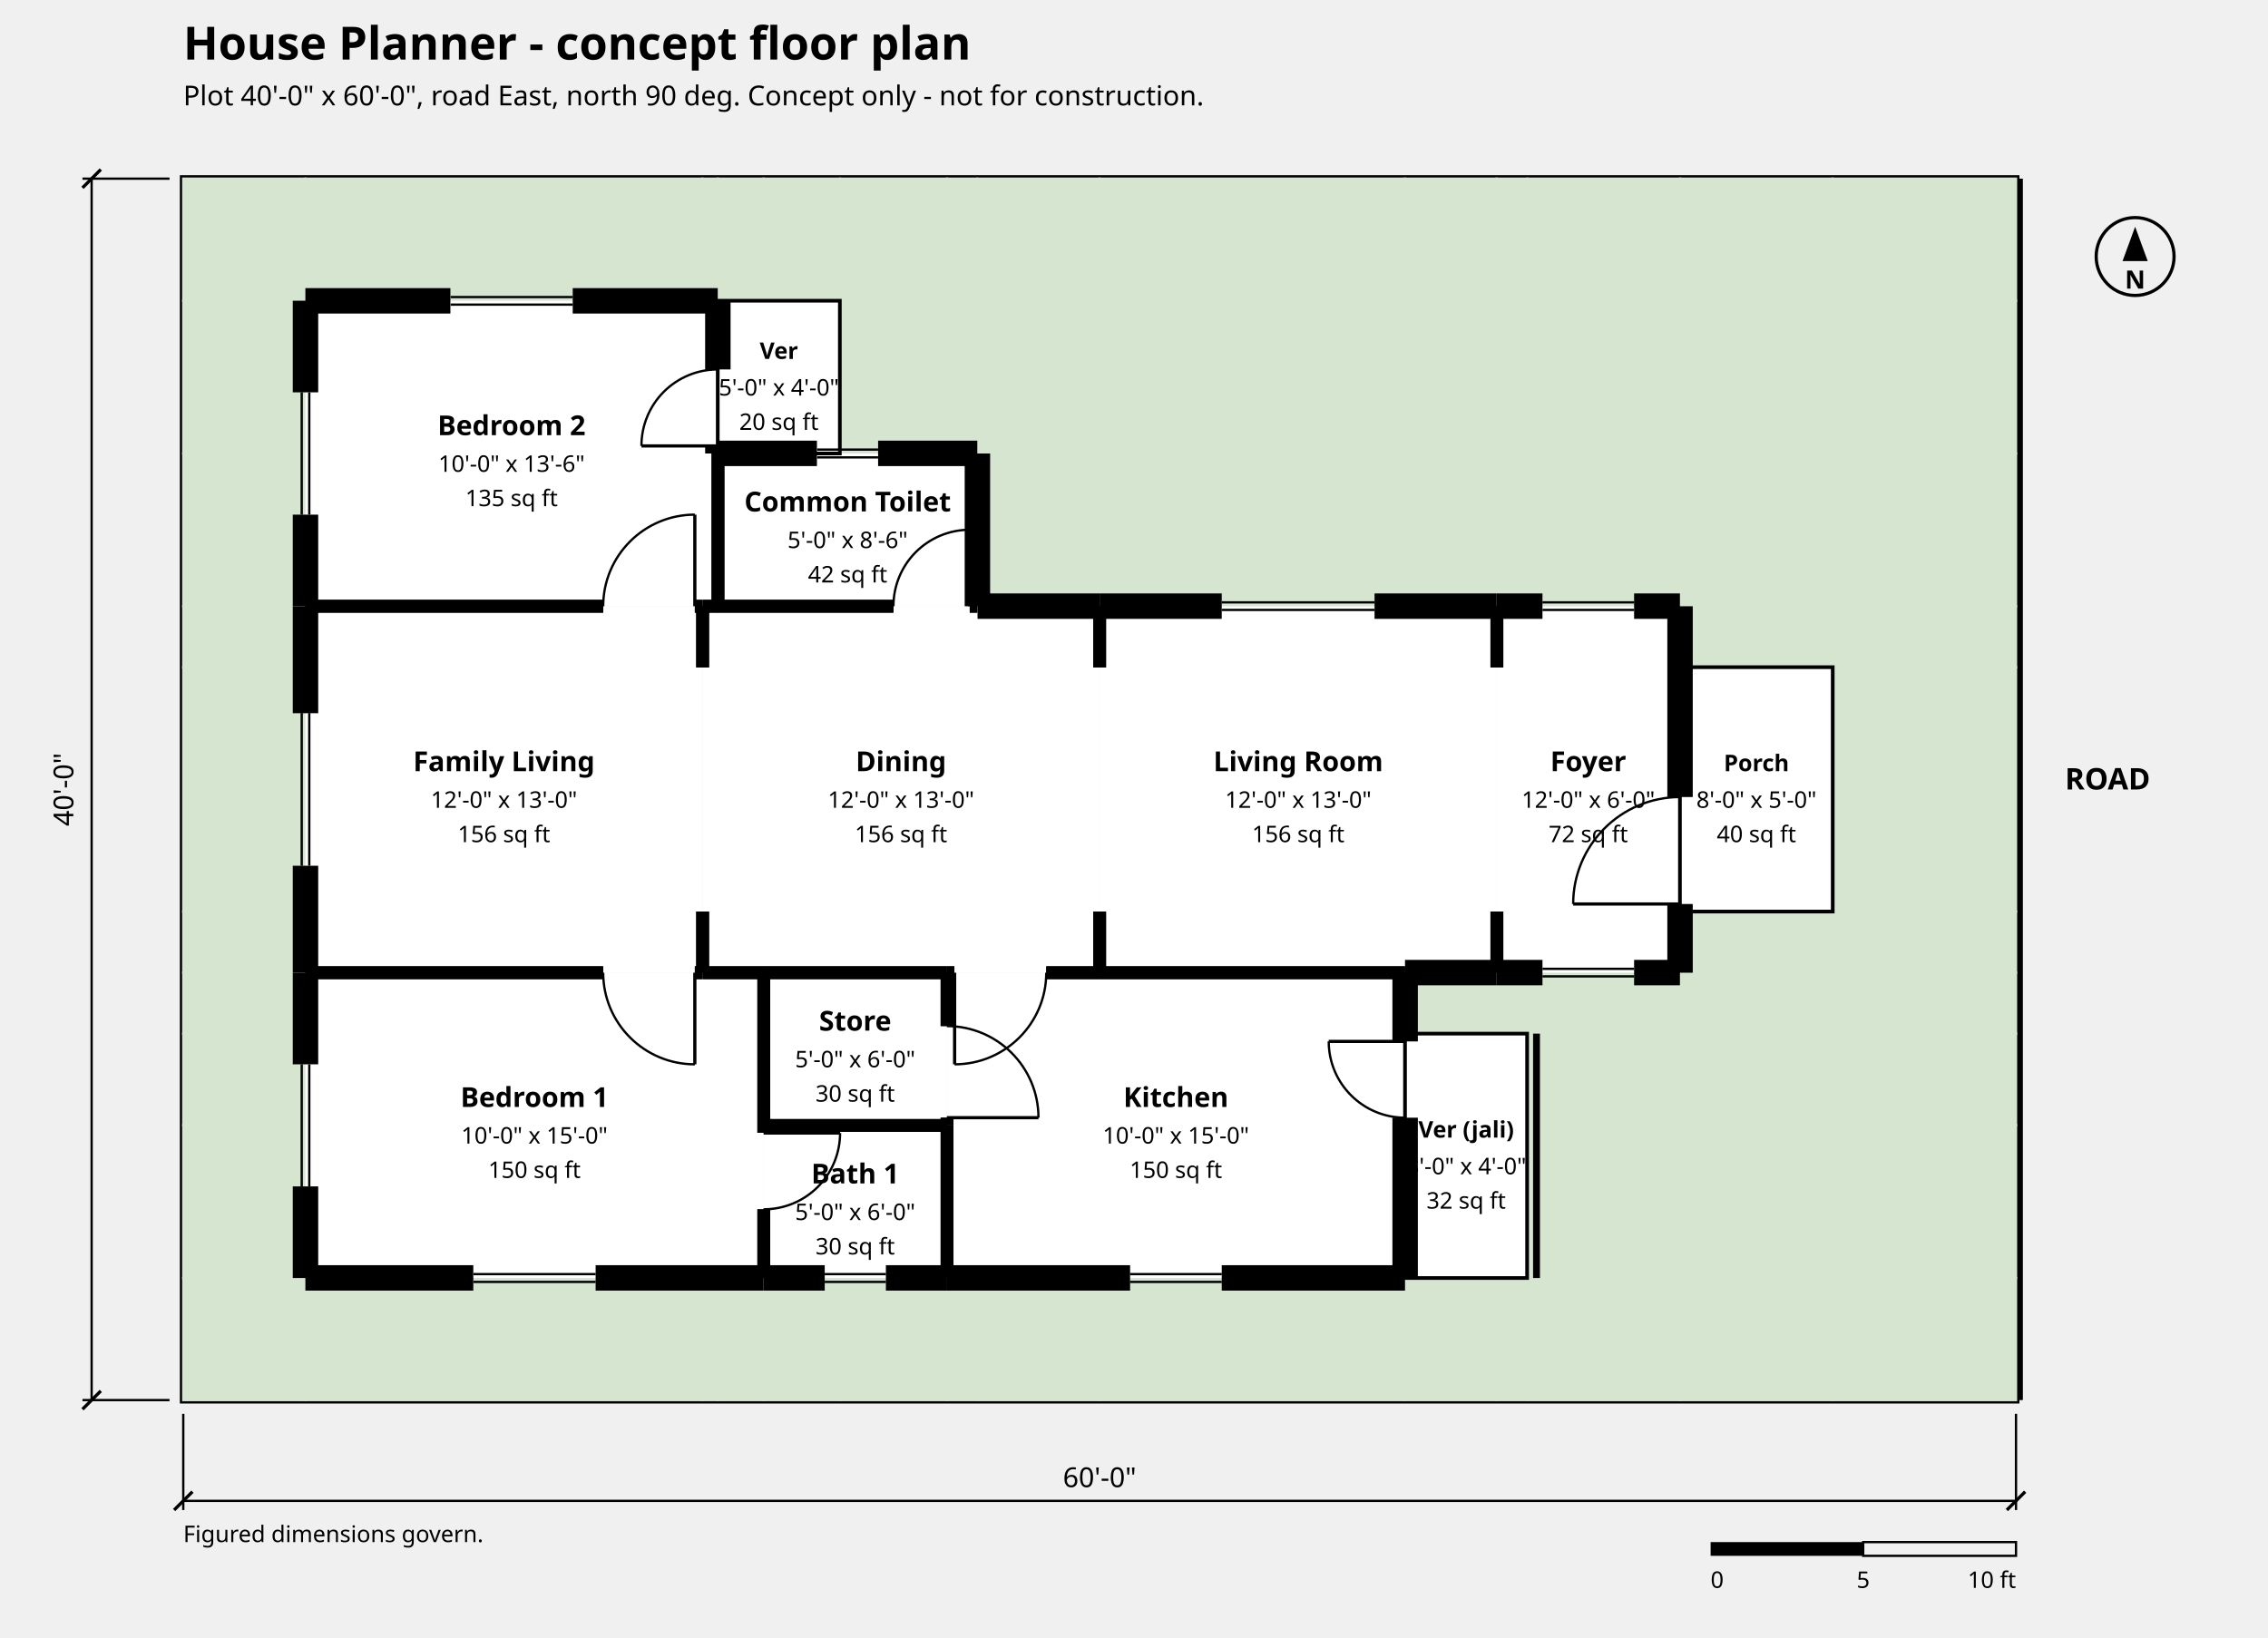
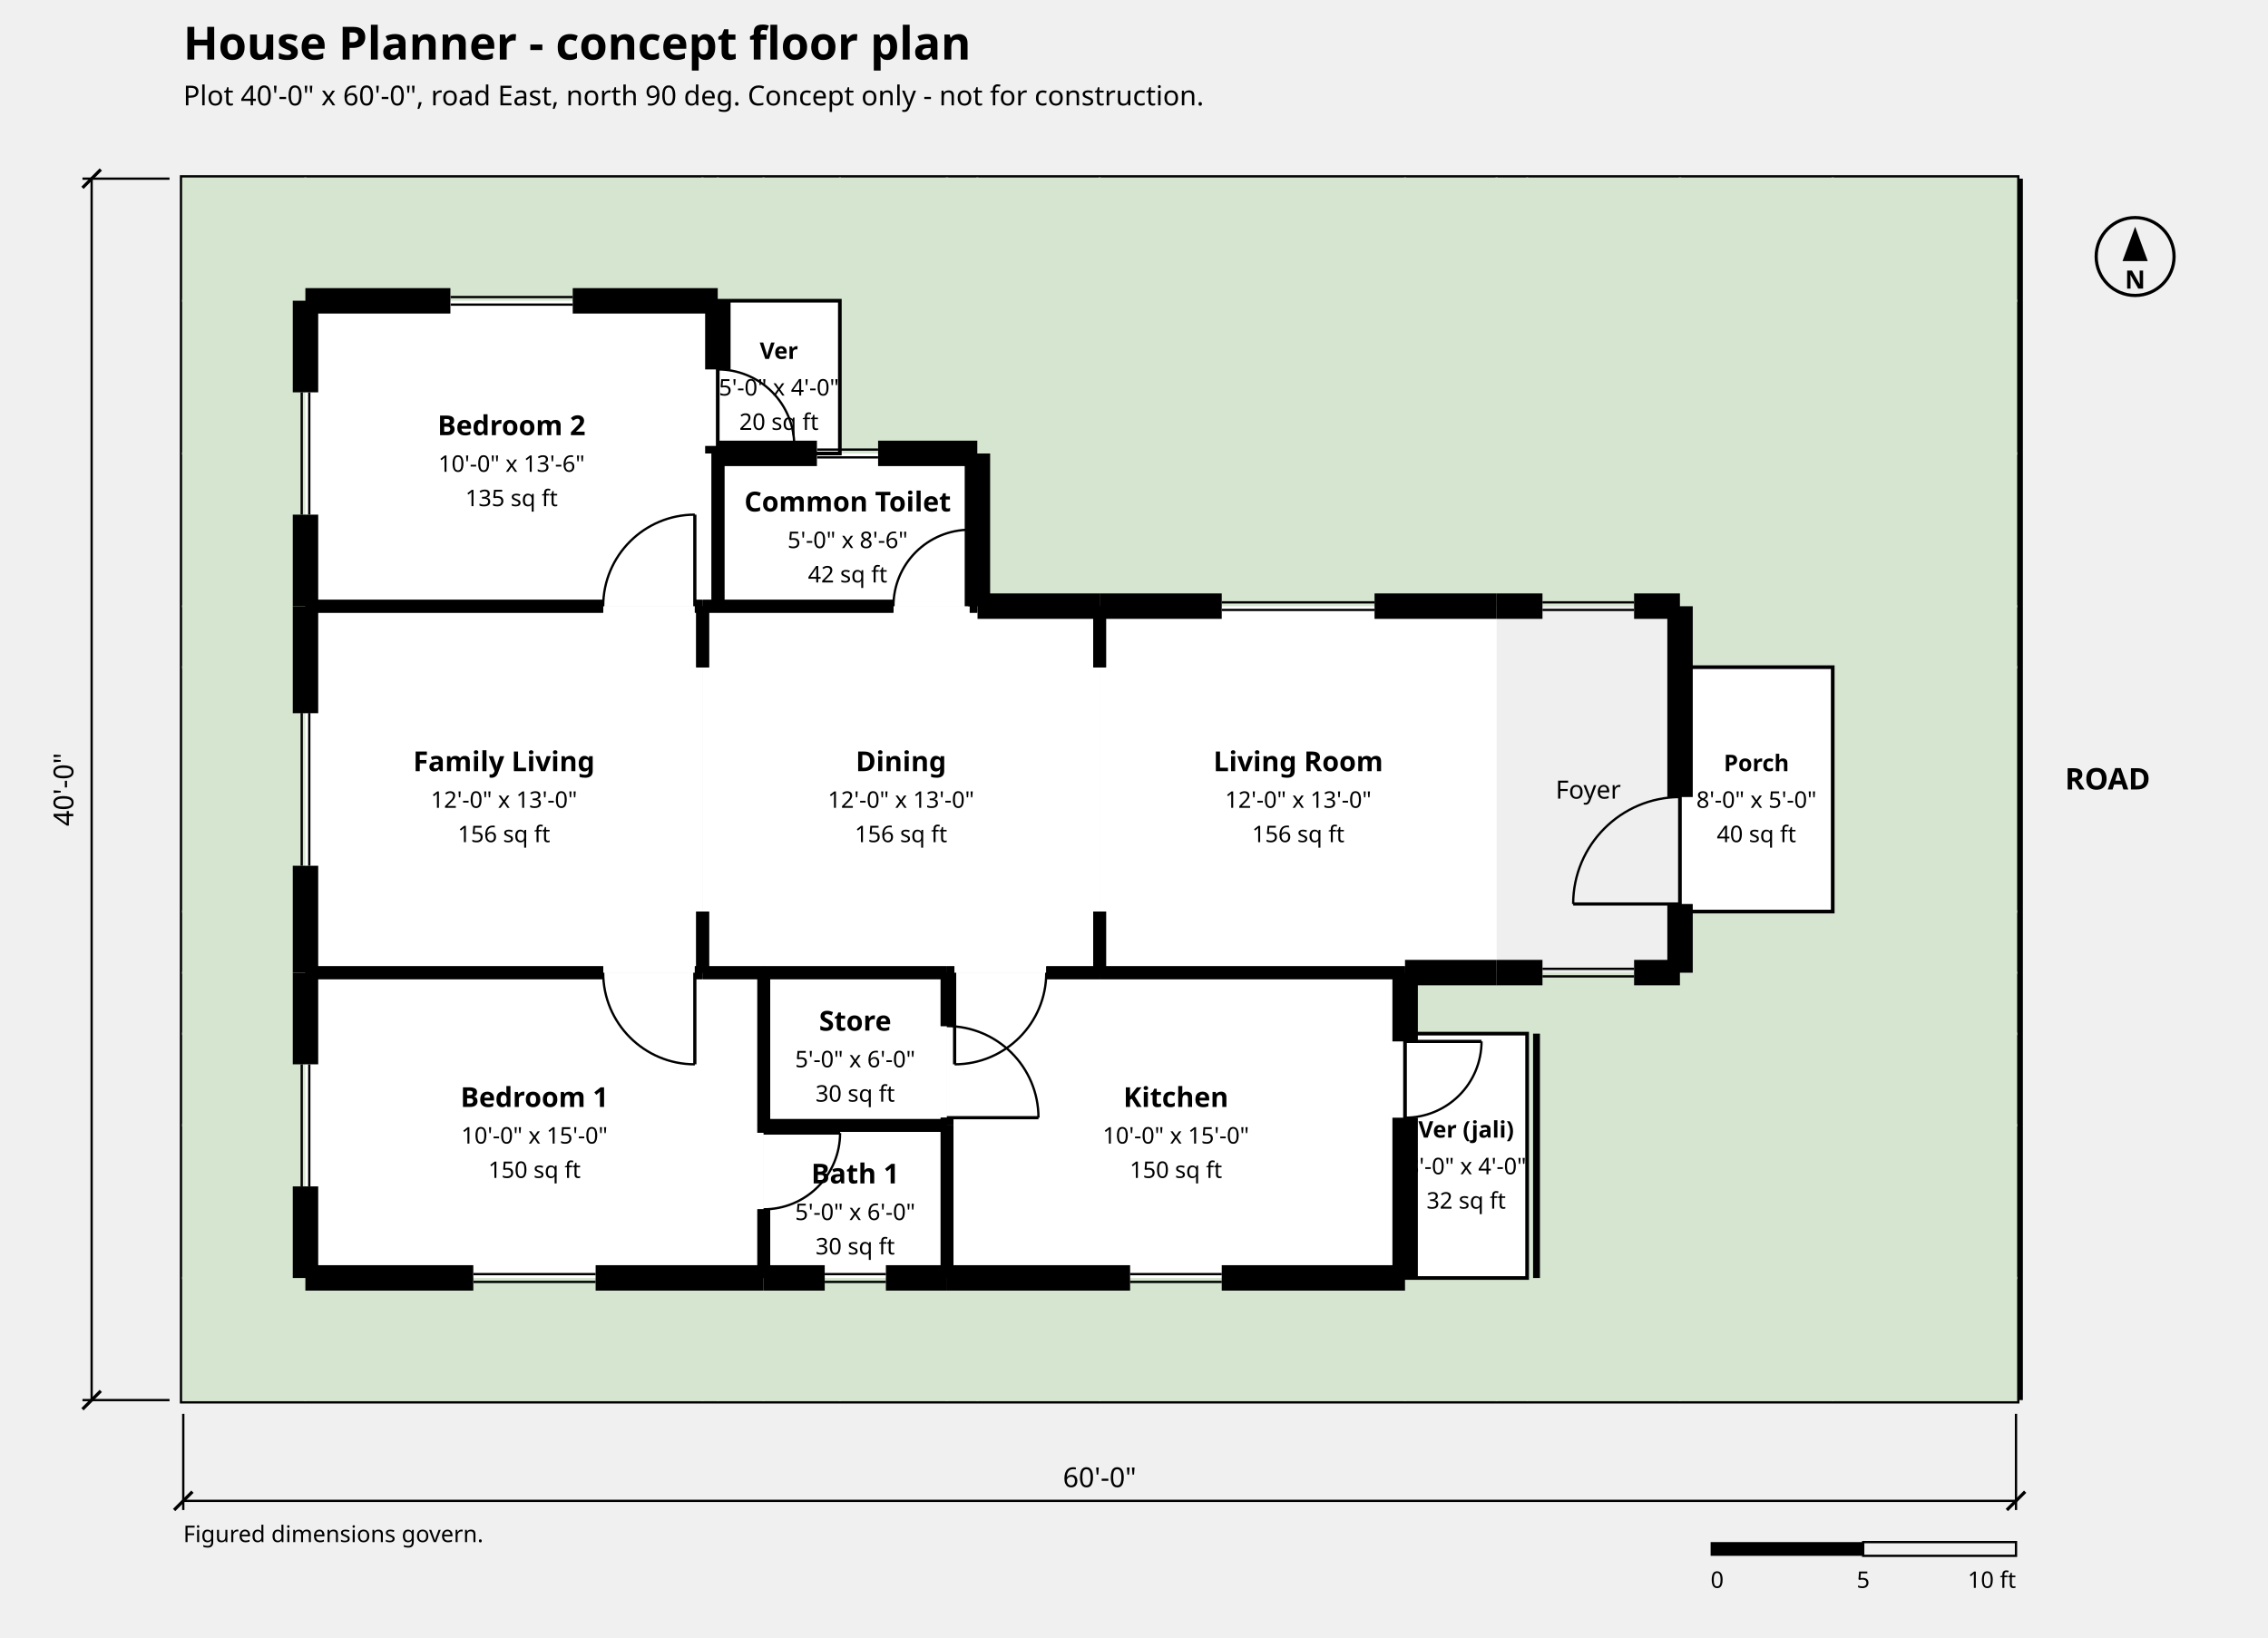
<svg xmlns="http://www.w3.org/2000/svg" viewBox="0 0 990 715" style="width:100%;height:auto;max-width:960px;background:#fff" font-family="sans-serif">
  <text x="80" y="26" font-size="20" font-weight="bold">House Planner - concept floor plan</text>
  <text x="80" y="46" font-size="12">Plot 40'-0" x 60'-0", road East, north 90 deg. Concept only - not for construction.</text>
  <rect x="80.0" y="78.0" width="800.0" height="533.3" fill="none" stroke="#000" stroke-width="3" />
  <rect x="133.3" y="98.0" width="666.7" height="493.3" fill="none" stroke="#000" stroke-width="1.2" stroke-dasharray="7 4" />
  <text x="137.3" y="112.0" font-size="10">setback line</text>
  <line x1="880.0" y1="611.3" x2="880.0" y2="78.0" stroke="#000" stroke-width="6" />
  <text x="920.0" y="344.7" font-size="13" font-weight="bold" text-anchor="middle">ROAD</text>
  <rect x="799.5" y="557.5" width="81.0" height="54.3" fill="#d5e5cf" stroke="none" />
  <rect x="732.8" y="557.5" width="67.7" height="54.3" fill="#d5e5cf" stroke="none" />
  <rect x="666.2" y="557.5" width="67.7" height="54.3" fill="#d5e5cf" stroke="none" />
  <rect x="652.8" y="557.5" width="14.3" height="54.3" fill="#d5e5cf" stroke="none" />
  <rect x="612.8" y="557.5" width="41.0" height="54.3" fill="#d5e5cf" stroke="none" />
  <rect x="479.5" y="557.5" width="134.3" height="54.3" fill="#d5e5cf" stroke="none" />
  <rect x="426.2" y="557.5" width="54.3" height="54.3" fill="#d5e5cf" stroke="none" />
  <rect x="412.8" y="557.5" width="14.3" height="54.3" fill="#d5e5cf" stroke="none" />
  <rect x="366.2" y="557.5" width="47.7" height="54.3" fill="#d5e5cf" stroke="none" />
  <rect x="332.8" y="557.5" width="34.3" height="54.3" fill="#d5e5cf" stroke="none" />
  <rect x="312.8" y="557.5" width="21.0" height="54.3" fill="#d5e5cf" stroke="none" />
  <rect x="306.2" y="557.5" width="7.7" height="54.3" fill="#d5e5cf" stroke="none" />
  <rect x="132.8" y="557.5" width="174.3" height="54.3" fill="#d5e5cf" stroke="none" />
  <rect x="79.5" y="557.5" width="54.3" height="54.3" fill="#d5e5cf" stroke="none" />
  <rect x="799.5" y="490.8" width="81.0" height="67.7" fill="#d5e5cf" stroke="none" />
  <rect x="732.8" y="490.8" width="67.7" height="67.7" fill="#d5e5cf" stroke="none" />
  <rect x="666.2" y="490.8" width="67.7" height="67.7" fill="#d5e5cf" stroke="none" />
  <rect x="79.5" y="490.8" width="54.3" height="67.7" fill="#d5e5cf" stroke="none" />
  <rect x="799.5" y="450.8" width="81.0" height="41.0" fill="#d5e5cf" stroke="none" />
  <rect x="732.8" y="450.8" width="67.7" height="41.0" fill="#d5e5cf" stroke="none" />
  <rect x="666.2" y="450.8" width="67.7" height="41.0" fill="#d5e5cf" stroke="none" />
  <rect x="79.5" y="450.8" width="54.3" height="41.0" fill="#d5e5cf" stroke="none" />
  <rect x="799.5" y="424.2" width="81.0" height="27.7" fill="#d5e5cf" stroke="none" />
  <rect x="732.8" y="424.2" width="67.7" height="27.7" fill="#d5e5cf" stroke="none" />
  <rect x="666.2" y="424.2" width="67.7" height="27.7" fill="#d5e5cf" stroke="none" />
  <rect x="652.8" y="424.2" width="14.3" height="27.7" fill="#d5e5cf" stroke="none" />
  <rect x="612.8" y="424.2" width="41.0" height="27.7" fill="#d5e5cf" stroke="none" />
  <rect x="79.5" y="424.2" width="54.3" height="27.7" fill="#d5e5cf" stroke="none" />
  <rect x="799.5" y="397.5" width="81.0" height="27.7" fill="#d5e5cf" stroke="none" />
  <rect x="732.8" y="397.5" width="67.7" height="27.7" fill="#d5e5cf" stroke="none" />
  <rect x="79.5" y="397.5" width="54.3" height="27.7" fill="#d5e5cf" stroke="none" />
  <rect x="799.5" y="290.8" width="81.0" height="107.7" fill="#d5e5cf" stroke="none" />
  <rect x="79.5" y="290.8" width="54.3" height="107.7" fill="#d5e5cf" stroke="none" />
  <rect x="799.5" y="264.2" width="81.0" height="27.7" fill="#d5e5cf" stroke="none" />
  <rect x="732.8" y="264.2" width="67.7" height="27.7" fill="#d5e5cf" stroke="none" />
  <rect x="79.5" y="264.2" width="54.3" height="27.7" fill="#d5e5cf" stroke="none" />
  <rect x="799.5" y="197.5" width="81.0" height="67.7" fill="#d5e5cf" stroke="none" />
  <rect x="732.8" y="197.5" width="67.7" height="67.7" fill="#d5e5cf" stroke="none" />
  <rect x="666.2" y="197.5" width="67.7" height="67.7" fill="#d5e5cf" stroke="none" />
  <rect x="652.8" y="197.5" width="14.3" height="67.7" fill="#d5e5cf" stroke="none" />
  <rect x="612.8" y="197.5" width="41.0" height="67.7" fill="#d5e5cf" stroke="none" />
  <rect x="479.5" y="197.5" width="134.3" height="67.7" fill="#d5e5cf" stroke="none" />
  <rect x="426.2" y="197.5" width="54.3" height="67.7" fill="#d5e5cf" stroke="none" />
  <rect x="79.5" y="197.5" width="54.3" height="67.7" fill="#d5e5cf" stroke="none" />
  <rect x="799.5" y="130.8" width="81.0" height="67.7" fill="#d5e5cf" stroke="none" />
  <rect x="732.8" y="130.8" width="67.7" height="67.7" fill="#d5e5cf" stroke="none" />
  <rect x="666.2" y="130.8" width="67.7" height="67.7" fill="#d5e5cf" stroke="none" />
  <rect x="652.8" y="130.8" width="14.3" height="67.7" fill="#d5e5cf" stroke="none" />
  <rect x="612.8" y="130.8" width="41.0" height="67.7" fill="#d5e5cf" stroke="none" />
  <rect x="479.5" y="130.8" width="134.3" height="67.7" fill="#d5e5cf" stroke="none" />
  <rect x="426.2" y="130.8" width="54.3" height="67.7" fill="#d5e5cf" stroke="none" />
  <rect x="412.8" y="130.8" width="14.3" height="67.7" fill="#d5e5cf" stroke="none" />
  <rect x="366.2" y="130.8" width="47.7" height="67.7" fill="#d5e5cf" stroke="none" />
  <rect x="79.5" y="130.8" width="54.3" height="67.7" fill="#d5e5cf" stroke="none" />
  <rect x="799.5" y="77.5" width="81.0" height="54.3" fill="#d5e5cf" stroke="none" />
  <rect x="732.8" y="77.5" width="67.7" height="54.3" fill="#d5e5cf" stroke="none" />
  <rect x="666.2" y="77.5" width="67.7" height="54.3" fill="#d5e5cf" stroke="none" />
  <rect x="652.8" y="77.5" width="14.3" height="54.3" fill="#d5e5cf" stroke="none" />
  <rect x="612.8" y="77.5" width="41.0" height="54.3" fill="#d5e5cf" stroke="none" />
  <rect x="479.5" y="77.5" width="134.3" height="54.3" fill="#d5e5cf" stroke="none" />
  <rect x="426.2" y="77.5" width="54.3" height="54.3" fill="#d5e5cf" stroke="none" />
  <rect x="412.8" y="77.5" width="14.3" height="54.3" fill="#d5e5cf" stroke="none" />
  <rect x="366.2" y="77.5" width="47.7" height="54.3" fill="#d5e5cf" stroke="none" />
  <rect x="332.8" y="77.5" width="34.3" height="54.3" fill="#d5e5cf" stroke="none" />
  <rect x="312.8" y="77.5" width="21.0" height="54.3" fill="#d5e5cf" stroke="none" />
  <rect x="306.2" y="77.5" width="7.7" height="54.3" fill="#d5e5cf" stroke="none" />
  <rect x="132.8" y="77.5" width="174.3" height="54.3" fill="#d5e5cf" stroke="none" />
  <rect x="79.5" y="77.5" width="54.3" height="54.3" fill="#d5e5cf" stroke="none" />
  <g>
-     <rect x="653.3" y="264.7" width="80.0" height="160.0" fill="#fff" stroke="none" />
-     <text x="693.3" y="336.7" font-size="12" font-weight="bold" text-anchor="middle">Foyer</text>
-     <text x="693.3" y="352.7" font-size="10" text-anchor="middle">12'-0" x 6'-0"</text>
-     <text x="693.3" y="367.7" font-size="10" text-anchor="middle">72 sq ft</text>
+     <rect x="653.3" y="264.7" width="80.0" height="160.0" fill="#efefef" stroke="none" />
+     <text x="693.3" y="348.7" font-size="11" text-anchor="middle">Foyer</text>
  </g>
  <g>
    <rect x="480.0" y="264.7" width="173.3" height="160.0" fill="#fff" stroke="none" />
    <text x="566.7" y="336.7" font-size="12" font-weight="bold" text-anchor="middle">Living Room</text>
    <text x="566.7" y="352.7" font-size="10" text-anchor="middle">12'-0" x 13'-0"</text>
    <text x="566.7" y="367.7" font-size="10" text-anchor="middle">156 sq ft</text>
  </g>
  <g>
    <rect x="306.7" y="264.7" width="173.3" height="160.0" fill="#fff" stroke="none" />
    <text x="393.3" y="336.7" font-size="12" font-weight="bold" text-anchor="middle">Dining</text>
    <text x="393.3" y="352.7" font-size="10" text-anchor="middle">12'-0" x 13'-0"</text>
    <text x="393.3" y="367.7" font-size="10" text-anchor="middle">156 sq ft</text>
  </g>
  <g>
    <rect x="133.3" y="264.7" width="173.3" height="160.0" fill="#fff" stroke="none" />
    <text x="220.0" y="336.7" font-size="12" font-weight="bold" text-anchor="middle">Family Living</text>
    <text x="220.0" y="352.7" font-size="10" text-anchor="middle">12'-0" x 13'-0"</text>
    <text x="220.0" y="367.7" font-size="10" text-anchor="middle">156 sq ft</text>
  </g>
  <g>
    <rect x="133.3" y="424.7" width="200.0" height="133.3" fill="#fff" stroke="none" />
    <text x="233.3" y="483.3" font-size="12" font-weight="bold" text-anchor="middle">Bedroom 1</text>
    <text x="233.3" y="499.3" font-size="10" text-anchor="middle">10'-0" x 15'-0"</text>
    <text x="233.3" y="514.3" font-size="10" text-anchor="middle">150 sq ft</text>
  </g>
  <g>
    <rect x="333.3" y="491.3" width="80.0" height="66.7" fill="#fff" stroke="none" />
    <text x="373.3" y="516.7" font-size="12" font-weight="bold" text-anchor="middle">Bath 1</text>
    <text x="373.3" y="532.7" font-size="10" text-anchor="middle">5'-0" x 6'-0"</text>
    <text x="373.3" y="547.7" font-size="10" text-anchor="middle">30 sq ft</text>
  </g>
  <g>
    <rect x="333.3" y="424.7" width="80.0" height="66.7" fill="#fff" stroke="none" />
    <text x="373.3" y="450.0" font-size="12" font-weight="bold" text-anchor="middle">Store</text>
    <text x="373.3" y="466.0" font-size="10" text-anchor="middle">5'-0" x 6'-0"</text>
    <text x="373.3" y="481.0" font-size="10" text-anchor="middle">30 sq ft</text>
  </g>
  <g>
    <rect x="413.3" y="424.7" width="200.0" height="133.3" fill="#fff" stroke="none" />
    <text x="513.3" y="483.3" font-size="12" font-weight="bold" text-anchor="middle">Kitchen</text>
    <text x="513.3" y="499.3" font-size="10" text-anchor="middle">10'-0" x 15'-0"</text>
    <text x="513.3" y="514.3" font-size="10" text-anchor="middle">150 sq ft</text>
  </g>
  <g>
    <rect x="133.3" y="131.3" width="180.0" height="133.3" fill="#fff" stroke="none" />
    <text x="223.3" y="190.0" font-size="12" font-weight="bold" text-anchor="middle">Bedroom 2</text>
    <text x="223.3" y="206.0" font-size="10" text-anchor="middle">10'-0" x 13'-6"</text>
    <text x="223.3" y="221.0" font-size="10" text-anchor="middle">135 sq ft</text>
  </g>
  <g>
    <rect x="313.3" y="198.0" width="113.3" height="66.7" fill="#fff" stroke="none" />
    <text x="370.0" y="223.3" font-size="12" font-weight="bold" text-anchor="middle">Common Toilet</text>
    <text x="370.0" y="239.3" font-size="10" text-anchor="middle">5'-0" x 8'-6"</text>
    <text x="370.0" y="254.3" font-size="10" text-anchor="middle">42 sq ft</text>
  </g>
  <g>
    <rect x="733.3" y="291.3" width="66.7" height="106.7" fill="#fff" stroke="#000" stroke-width="1.6" />
    <text x="766.7" y="336.7" font-size="10" font-weight="bold" text-anchor="middle">Porch</text>
    <text x="766.7" y="352.7" font-size="10" text-anchor="middle">8'-0" x 5'-0"</text>
    <text x="766.7" y="367.7" font-size="10" text-anchor="middle">40 sq ft</text>
  </g>
  <g>
    <rect x="313.3" y="131.3" width="53.3" height="66.7" fill="#fff" stroke="#000" stroke-width="1.6" />
    <text x="340.0" y="156.7" font-size="10" font-weight="bold" text-anchor="middle">Ver</text>
    <text x="340.0" y="172.7" font-size="10" text-anchor="middle">5'-0" x 4'-0"</text>
    <text x="340.0" y="187.7" font-size="10" text-anchor="middle">20 sq ft</text>
  </g>
  <g>
    <rect x="613.3" y="451.3" width="53.3" height="106.7" fill="#fff" stroke="#000" stroke-width="1.6" />
    <line x1="670.7" y1="558.0" x2="670.7" y2="451.3" stroke="#000" stroke-width="3" />
    <text x="640.0" y="496.7" font-size="10" font-weight="bold" text-anchor="middle">Ver (jali)</text>
    <text x="640.0" y="512.7" font-size="10" text-anchor="middle">8'-0" x 4'-0"</text>
    <text x="640.0" y="527.7" font-size="10" text-anchor="middle">32 sq ft</text>
  </g>
-   <rect x="650.6" y="398.0" width="5.6" height="26.7" fill="#000" stroke="none" />
-   <rect x="650.6" y="264.7" width="5.6" height="26.7" fill="#000" stroke="none" />
  <rect x="727.8" y="394.7" width="11.1" height="30.0" fill="#000" stroke="none" />
  <rect x="727.8" y="264.7" width="11.1" height="83.3" fill="#000" stroke="none" />
  <rect x="713.3" y="259.1" width="20.0" height="11.1" fill="#000" stroke="none" />
  <rect x="653.3" y="259.1" width="20.0" height="11.1" fill="#000" stroke="none" />
  <rect x="713.3" y="419.1" width="20.0" height="11.1" fill="#000" stroke="none" />
  <rect x="653.3" y="419.1" width="20.0" height="11.1" fill="#000" stroke="none" />
  <rect x="477.2" y="398.0" width="5.6" height="26.7" fill="#000" stroke="none" />
  <rect x="477.2" y="264.7" width="5.6" height="26.7" fill="#000" stroke="none" />
-   <rect x="650.6" y="398.0" width="5.6" height="26.7" fill="#000" stroke="none" />
-   <rect x="650.6" y="264.7" width="5.6" height="26.7" fill="#000" stroke="none" />
  <rect x="600.0" y="259.1" width="53.3" height="11.1" fill="#000" stroke="none" />
  <rect x="480.0" y="259.1" width="53.3" height="11.1" fill="#000" stroke="none" />
  <rect x="613.3" y="419.1" width="40.0" height="11.1" fill="#000" stroke="none" />
  <rect x="480.0" y="421.9" width="133.3" height="5.6" fill="#000" stroke="none" />
  <rect x="303.9" y="398.0" width="5.6" height="26.7" fill="#000" stroke="none" />
  <rect x="303.9" y="264.7" width="5.6" height="26.7" fill="#000" stroke="none" />
  <rect x="477.2" y="398.0" width="5.6" height="26.7" fill="#000" stroke="none" />
  <rect x="477.2" y="264.7" width="5.6" height="26.7" fill="#000" stroke="none" />
  <rect x="426.7" y="259.1" width="53.3" height="11.1" fill="#000" stroke="none" />
  <rect x="306.7" y="261.9" width="6.7" height="5.6" fill="#000" stroke="none" />
  <rect x="423.3" y="261.9" width="3.3" height="5.6" fill="#000" stroke="none" />
  <rect x="313.3" y="261.9" width="76.7" height="5.6" fill="#000" stroke="none" />
  <rect x="306.7" y="421.9" width="26.7" height="5.6" fill="#000" stroke="none" />
  <rect x="333.3" y="421.9" width="80.0" height="5.6" fill="#000" stroke="none" />
  <rect x="456.7" y="421.9" width="23.3" height="5.6" fill="#000" stroke="none" />
  <rect x="413.3" y="421.9" width="3.3" height="5.6" fill="#000" stroke="none" />
  <rect x="127.8" y="378.0" width="11.1" height="46.7" fill="#000" stroke="none" />
  <rect x="127.8" y="264.7" width="11.1" height="46.7" fill="#000" stroke="none" />
  <rect x="303.9" y="398.0" width="5.6" height="26.7" fill="#000" stroke="none" />
  <rect x="303.9" y="264.7" width="5.6" height="26.7" fill="#000" stroke="none" />
  <rect x="303.3" y="261.9" width="3.3" height="5.6" fill="#000" stroke="none" />
  <rect x="133.3" y="261.9" width="130.0" height="5.6" fill="#000" stroke="none" />
  <rect x="303.3" y="421.9" width="3.3" height="5.6" fill="#000" stroke="none" />
  <rect x="133.3" y="421.9" width="130.0" height="5.6" fill="#000" stroke="none" />
  <rect x="127.8" y="518.0" width="11.1" height="40.0" fill="#000" stroke="none" />
  <rect x="127.8" y="424.7" width="11.1" height="40.0" fill="#000" stroke="none" />
  <rect x="330.6" y="528.0" width="5.6" height="30.0" fill="#000" stroke="none" />
  <rect x="330.6" y="491.3" width="5.6" height="3.3" fill="#000" stroke="none" />
  <rect x="330.6" y="424.7" width="5.6" height="66.7" fill="#000" stroke="none" />
  <rect x="306.7" y="421.9" width="26.7" height="5.6" fill="#000" stroke="none" />
  <rect x="303.3" y="421.9" width="3.3" height="5.6" fill="#000" stroke="none" />
  <rect x="133.3" y="421.9" width="130.0" height="5.6" fill="#000" stroke="none" />
  <rect x="260.0" y="552.4" width="73.3" height="11.1" fill="#000" stroke="none" />
  <rect x="133.3" y="552.4" width="73.3" height="11.1" fill="#000" stroke="none" />
  <rect x="330.6" y="528.0" width="5.6" height="30.0" fill="#000" stroke="none" />
  <rect x="330.6" y="491.3" width="5.6" height="3.3" fill="#000" stroke="none" />
  <rect x="410.6" y="491.3" width="5.6" height="66.7" fill="#000" stroke="none" />
  <rect x="333.3" y="488.6" width="80.0" height="5.6" fill="#000" stroke="none" />
  <rect x="386.7" y="552.4" width="26.7" height="11.1" fill="#000" stroke="none" />
  <rect x="333.3" y="552.4" width="26.7" height="11.1" fill="#000" stroke="none" />
  <rect x="330.6" y="424.7" width="5.6" height="66.7" fill="#000" stroke="none" />
  <rect x="410.6" y="488.0" width="5.6" height="3.3" fill="#000" stroke="none" />
  <rect x="410.6" y="424.7" width="5.6" height="23.3" fill="#000" stroke="none" />
  <rect x="333.3" y="421.9" width="80.0" height="5.6" fill="#000" stroke="none" />
  <rect x="333.3" y="488.6" width="80.0" height="5.6" fill="#000" stroke="none" />
  <rect x="410.6" y="491.3" width="5.6" height="66.7" fill="#000" stroke="none" />
  <rect x="410.6" y="488.0" width="5.6" height="3.3" fill="#000" stroke="none" />
  <rect x="410.6" y="424.7" width="5.6" height="23.3" fill="#000" stroke="none" />
  <rect x="607.8" y="488.0" width="11.1" height="70.0" fill="#000" stroke="none" />
  <rect x="607.8" y="424.7" width="11.1" height="30.0" fill="#000" stroke="none" />
  <rect x="480.0" y="421.9" width="133.3" height="5.6" fill="#000" stroke="none" />
  <rect x="456.7" y="421.9" width="23.3" height="5.6" fill="#000" stroke="none" />
  <rect x="413.3" y="421.9" width="3.3" height="5.6" fill="#000" stroke="none" />
  <rect x="533.3" y="552.4" width="80.0" height="11.1" fill="#000" stroke="none" />
  <rect x="413.3" y="552.4" width="80.0" height="11.1" fill="#000" stroke="none" />
  <rect x="127.8" y="224.7" width="11.1" height="40.0" fill="#000" stroke="none" />
  <rect x="127.8" y="131.3" width="11.1" height="40.0" fill="#000" stroke="none" />
  <rect x="307.8" y="194.7" width="11.1" height="3.3" fill="#000" stroke="none" />
  <rect x="307.8" y="131.3" width="11.1" height="30.0" fill="#000" stroke="none" />
  <rect x="310.6" y="198.0" width="5.6" height="66.7" fill="#000" stroke="none" />
  <rect x="250.0" y="125.8" width="63.3" height="11.1" fill="#000" stroke="none" />
  <rect x="133.3" y="125.8" width="63.3" height="11.1" fill="#000" stroke="none" />
  <rect x="306.7" y="261.9" width="6.7" height="5.6" fill="#000" stroke="none" />
  <rect x="303.3" y="261.9" width="3.3" height="5.6" fill="#000" stroke="none" />
  <rect x="133.3" y="261.9" width="130.0" height="5.6" fill="#000" stroke="none" />
  <rect x="310.6" y="198.0" width="5.6" height="66.7" fill="#000" stroke="none" />
  <rect x="421.1" y="198.0" width="11.1" height="66.7" fill="#000" stroke="none" />
  <rect x="383.3" y="192.4" width="43.3" height="11.1" fill="#000" stroke="none" />
  <rect x="313.3" y="192.4" width="43.3" height="11.1" fill="#000" stroke="none" />
  <rect x="423.3" y="261.9" width="3.3" height="5.6" fill="#000" stroke="none" />
  <rect x="313.3" y="261.9" width="76.7" height="5.6" fill="#000" stroke="none" />
  <line x1="733.3" y1="394.7" x2="686.7" y2="394.7" stroke="#000" stroke-width="1.4" />
  <path d="M 686.7 394.7 A 46.7 46.7 0 0 1 733.3 348.0" fill="none" stroke="#000" stroke-width="1" />
  <line x1="303.3" y1="424.7" x2="303.3" y2="464.7" stroke="#000" stroke-width="1.4" />
  <path d="M 303.3 464.7 A 40.0 40.0 0 0 1 263.3 424.7" fill="none" stroke="#000" stroke-width="1" />
  <line x1="303.3" y1="264.7" x2="303.3" y2="224.7" stroke="#000" stroke-width="1.4" />
  <path d="M 303.3 224.7 A 40.0 40.0 0 0 0 263.3 264.7" fill="none" stroke="#000" stroke-width="1" />
  <line x1="416.7" y1="424.7" x2="416.7" y2="464.7" stroke="#000" stroke-width="1.4" />
  <path d="M 416.7 464.7 A 40.0 40.0 0 0 0 456.7 424.7" fill="none" stroke="#000" stroke-width="1" />
-   <line x1="613.3" y1="454.7" x2="580.0" y2="454.7" stroke="#000" stroke-width="1.4" />
-   <path d="M 580.0 454.7 A 33.3 33.3 0 0 0 613.3 488.0" fill="none" stroke="#000" stroke-width="1" />
+   <line x1="613.3" y1="454.7" x2="646.7" y2="454.7" stroke="#000" stroke-width="1.4" />
+   <path d="M 646.7 454.7 A 33.3 33.3 0 0 1 613.3 488.0" fill="none" stroke="#000" stroke-width="1" />
  <line x1="413.3" y1="488.0" x2="453.3" y2="488.0" stroke="#000" stroke-width="1.4" />
  <path d="M 453.3 488.0 A 40.0 40.0 0 0 0 413.3 448.0" fill="none" stroke="#000" stroke-width="1" />
  <line x1="333.3" y1="494.7" x2="366.7" y2="494.7" stroke="#000" stroke-width="1.4" />
  <path d="M 366.7 494.7 A 33.3 33.3 0 0 1 333.3 528.0" fill="none" stroke="#000" stroke-width="1" />
  <line x1="423.3" y1="264.7" x2="423.3" y2="231.3" stroke="#000" stroke-width="1.4" />
  <path d="M 423.3 231.3 A 33.3 33.3 0 0 0 390.0 264.7" fill="none" stroke="#000" stroke-width="1" />
-   <line x1="313.3" y1="194.7" x2="280.0" y2="194.7" stroke="#000" stroke-width="1.4" />
-   <path d="M 280.0 194.7 A 33.3 33.3 0 0 1 313.3 161.3" fill="none" stroke="#000" stroke-width="1" />
+   <line x1="313.3" y1="194.7" x2="346.7" y2="194.7" stroke="#000" stroke-width="1.4" />
+   <path d="M 346.7 194.7 A 33.3 33.3 0 0 0 313.3 161.3" fill="none" stroke="#000" stroke-width="1" />
  <line x1="135.0" y1="518.0" x2="135.0" y2="464.7" stroke="#000" stroke-width="1" />
  <line x1="131.7" y1="518.0" x2="131.7" y2="464.7" stroke="#000" stroke-width="1" />
  <line x1="260.0" y1="556.3" x2="206.7" y2="556.3" stroke="#000" stroke-width="1" />
  <line x1="260.0" y1="559.7" x2="206.7" y2="559.7" stroke="#000" stroke-width="1" />
  <line x1="250.0" y1="129.7" x2="196.7" y2="129.7" stroke="#000" stroke-width="1" />
  <line x1="250.0" y1="133.0" x2="196.7" y2="133.0" stroke="#000" stroke-width="1" />
  <line x1="135.0" y1="224.7" x2="135.0" y2="171.3" stroke="#000" stroke-width="1" />
  <line x1="131.7" y1="224.7" x2="131.7" y2="171.3" stroke="#000" stroke-width="1" />
  <line x1="600.0" y1="263.0" x2="533.3" y2="263.0" stroke="#000" stroke-width="1" />
  <line x1="600.0" y1="266.3" x2="533.3" y2="266.3" stroke="#000" stroke-width="1" />
  <line x1="135.0" y1="378.0" x2="135.0" y2="311.3" stroke="#000" stroke-width="1" />
  <line x1="131.7" y1="378.0" x2="131.7" y2="311.3" stroke="#000" stroke-width="1" />
  <line x1="713.3" y1="263.0" x2="673.3" y2="263.0" stroke="#000" stroke-width="1" />
  <line x1="713.3" y1="266.3" x2="673.3" y2="266.3" stroke="#000" stroke-width="1" />
  <line x1="713.3" y1="423.0" x2="673.3" y2="423.0" stroke="#000" stroke-width="1" />
  <line x1="713.3" y1="426.3" x2="673.3" y2="426.3" stroke="#000" stroke-width="1" />
  <line x1="533.3" y1="556.3" x2="493.3" y2="556.3" stroke="#000" stroke-width="1" />
  <line x1="533.3" y1="559.7" x2="493.3" y2="559.7" stroke="#000" stroke-width="1" />
  <line x1="386.7" y1="556.3" x2="360.0" y2="556.3" stroke="#000" stroke-width="1" />
  <line x1="386.7" y1="559.7" x2="360.0" y2="559.7" stroke="#000" stroke-width="1" />
  <line x1="383.3" y1="196.3" x2="356.7" y2="196.3" stroke="#000" stroke-width="1" />
  <line x1="383.3" y1="199.7" x2="356.7" y2="199.7" stroke="#000" stroke-width="1" />
  <line x1="74.0" y1="611.3" x2="36.0" y2="611.3" stroke="#000" stroke-width="1" />
  <line x1="74.0" y1="78.0" x2="36.0" y2="78.0" stroke="#000" stroke-width="1" />
  <line x1="40.0" y1="611.3" x2="40.0" y2="78.0" stroke="#000" stroke-width="1" />
  <line x1="36.0" y1="615.3" x2="44.0" y2="607.3" stroke="#000" stroke-width="1.4" />
  <line x1="36.0" y1="82.0" x2="44.0" y2="74.0" stroke="#000" stroke-width="1.4" />
  <text x="32.0" y="344.7" font-size="12" text-anchor="middle" transform="rotate(-90 32.0 344.7)">40'-0"</text>
  <line x1="880.0" y1="617.3" x2="880.0" y2="659.3" stroke="#000" stroke-width="1" />
  <line x1="80.0" y1="617.3" x2="80.0" y2="659.3" stroke="#000" stroke-width="1" />
  <line x1="880.0" y1="655.3" x2="80.0" y2="655.3" stroke="#000" stroke-width="1" />
  <line x1="876.0" y1="659.3" x2="884.0" y2="651.3" stroke="#000" stroke-width="1.4" />
  <line x1="76.0" y1="659.3" x2="84.0" y2="651.3" stroke="#000" stroke-width="1.4" />
  <text x="480.0" y="649.3" font-size="12" text-anchor="middle">60'-0"</text>
  <g>
    <circle cx="932.0" cy="112.0" r="17" fill="none" stroke="#000" stroke-width="1.4" />
    <polygon points="932.0,99.0 926.5,114.0 937.5,114.0" fill="#000" />
    <text x="932.0" y="126.0" font-size="11" font-weight="bold" text-anchor="middle">N</text>
  </g>
  <g>
    <rect x="746.7" y="673.3" width="66.7" height="6" fill="#000" />
    <rect x="813.3" y="673.3" width="66.7" height="6" fill="none" stroke="#000" stroke-width="1" />
    <text x="746.7" y="693.3" font-size="10">0</text>
    <text x="813.3" y="693.3" font-size="10" text-anchor="middle">5</text>
    <text x="880.0" y="693.3" font-size="10" text-anchor="end">10 ft</text>
  </g>
  <text x="80.0" y="673.3" font-size="10">Figured dimensions govern.</text>
</svg>
